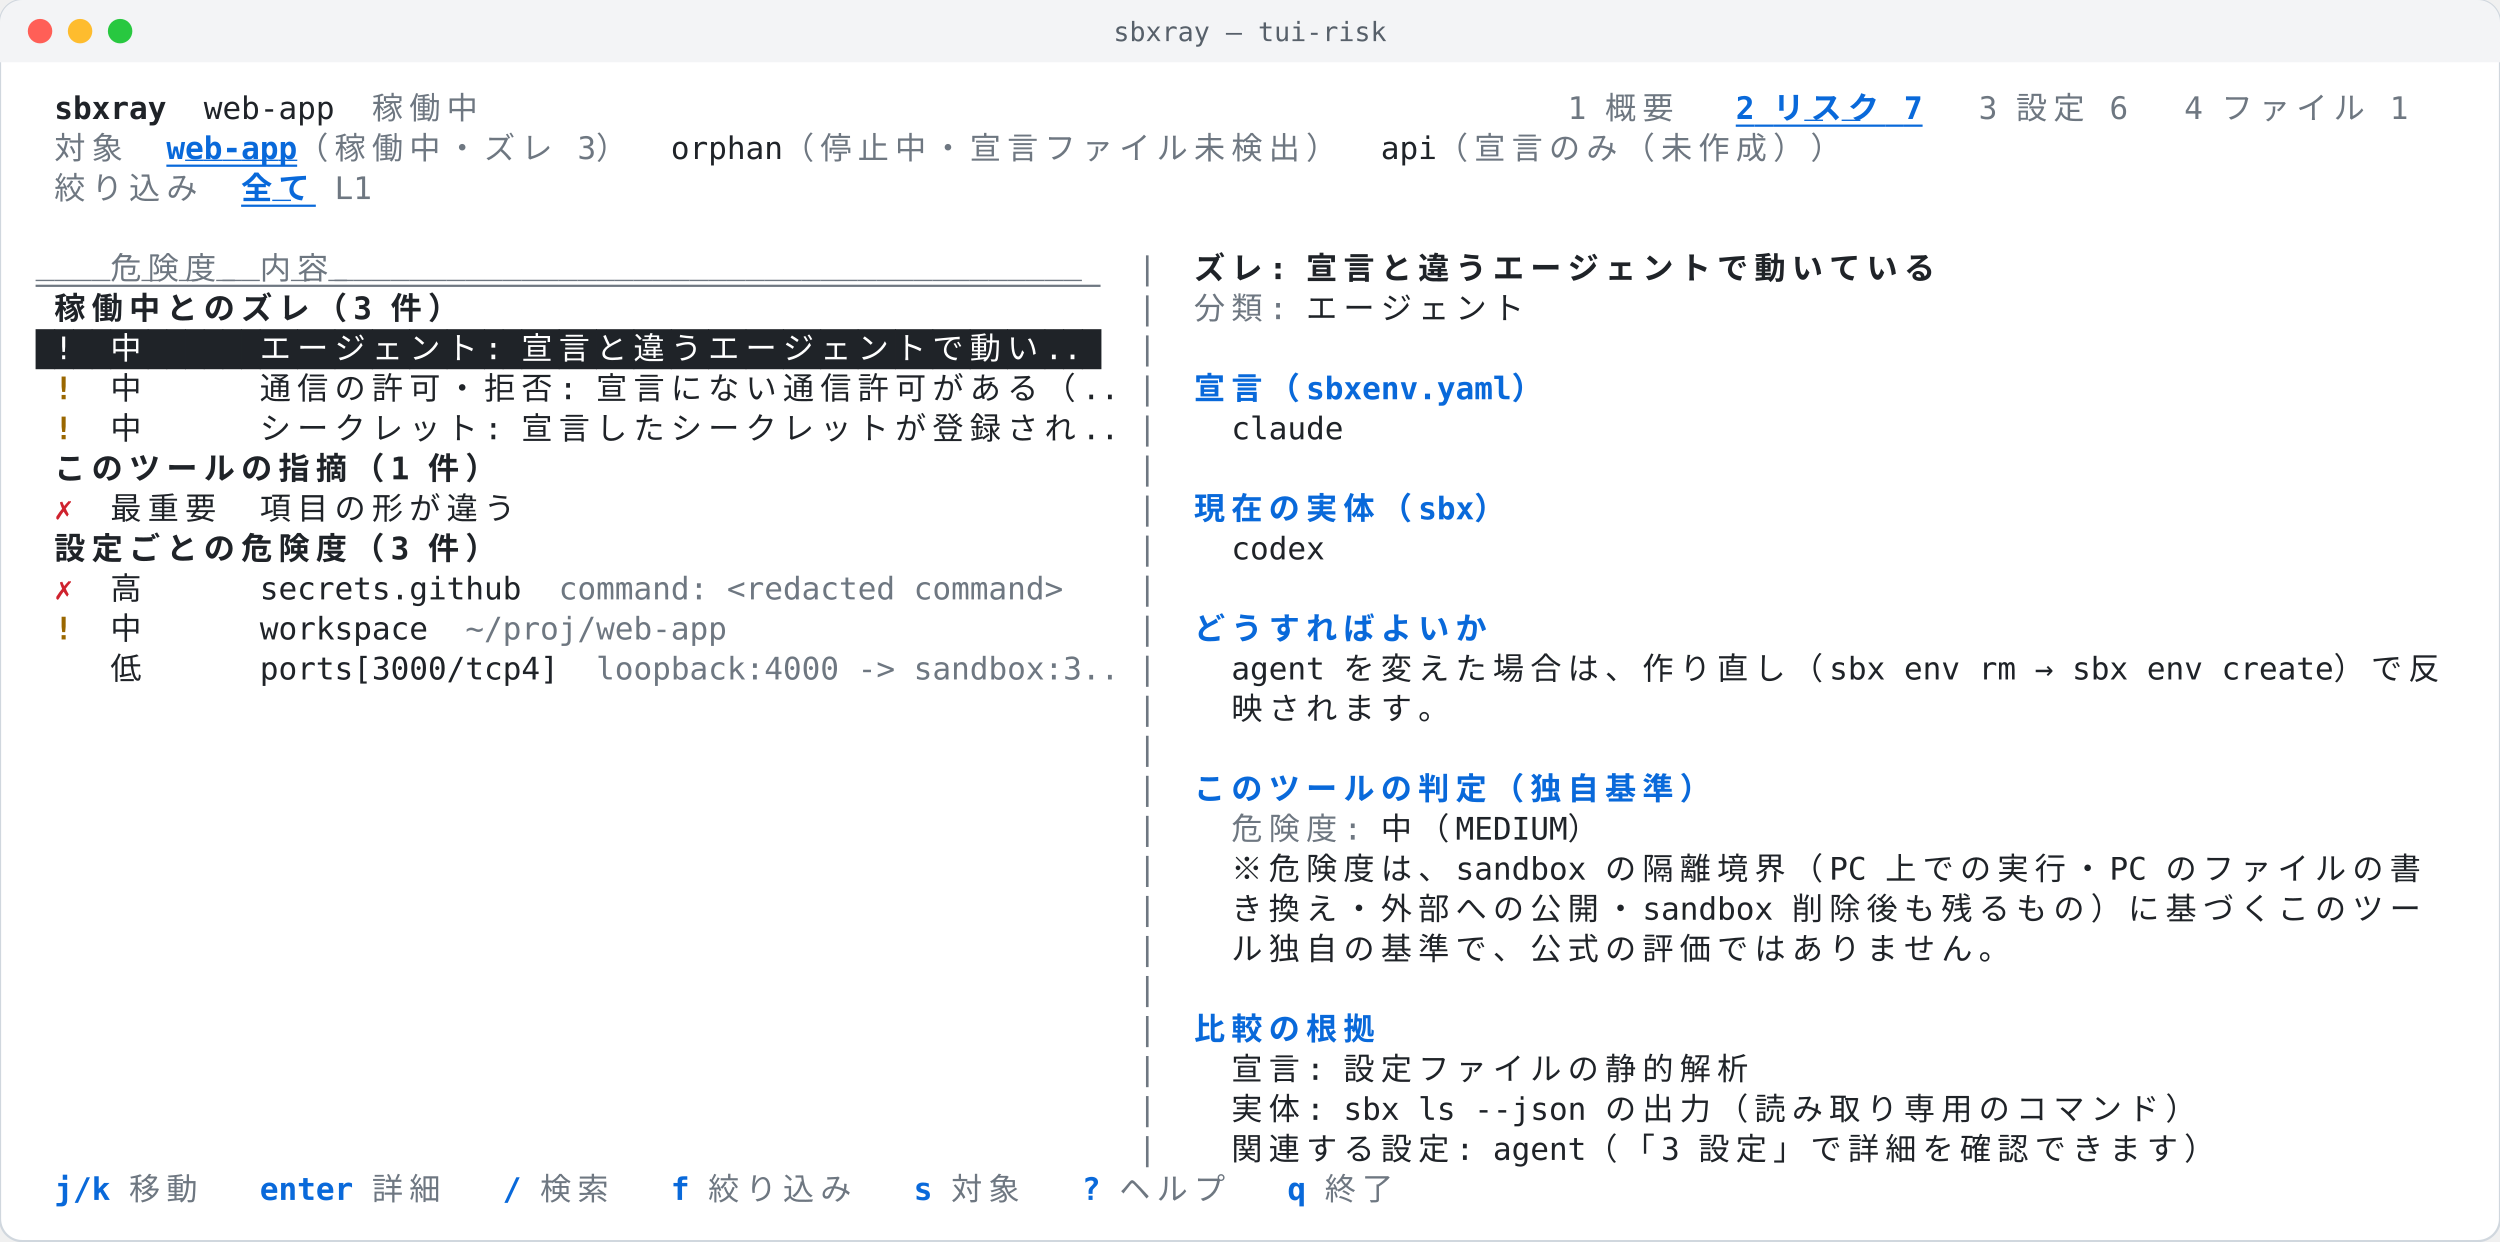
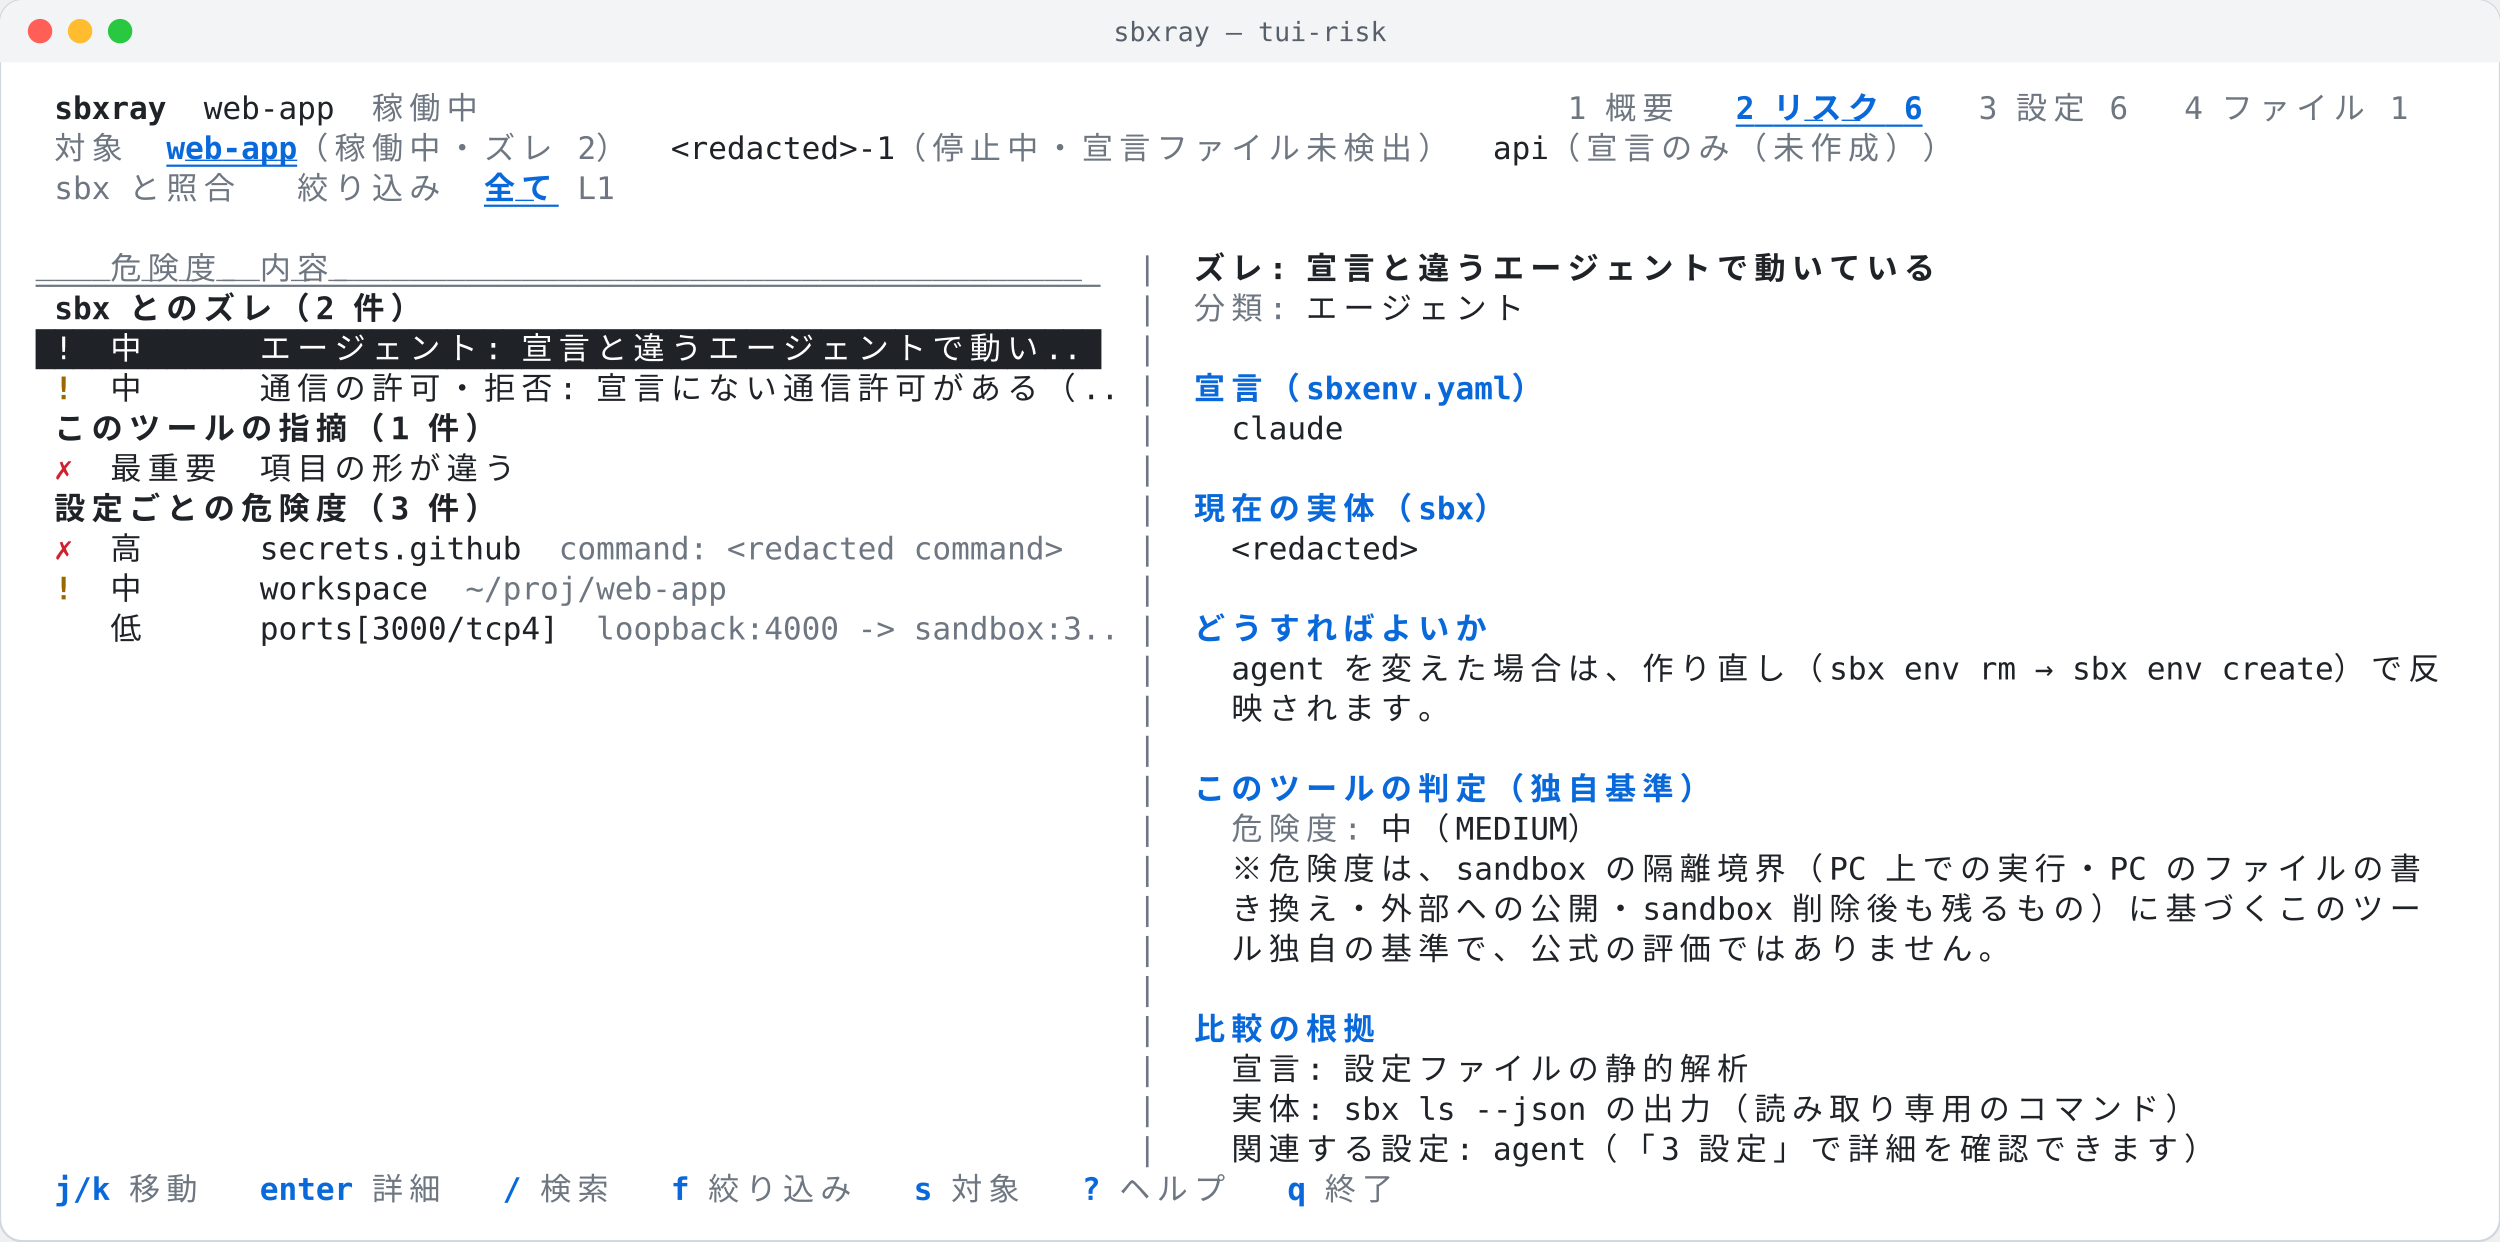
<svg xmlns="http://www.w3.org/2000/svg" width="1124" height="558" viewBox="0 0 1124 558">
  <style>text{font-family:"DejaVu Sans Mono","Menlo","Consolas","Noto Sans Mono CJK JP","Noto Sans CJK JP","Hiragino Sans",monospace;font-size:14px;white-space:pre}</style>
  <rect width="1124" height="558" rx="10" fill="#ffffff" stroke="#d0d7de" />
  <path d="M10 0H1114A10 10 0 0 1 1124 10V28H0V10A10 10 0 0 1 10 0Z" fill="#f3f4f6" />
  <circle cx="18" cy="14" r="5.5" fill="#ff5f57" />
  <circle cx="36" cy="14" r="5.5" fill="#febc2e" />
  <circle cx="54" cy="14" r="5.5" fill="#28c840" />
  <text x="562" y="18.5" text-anchor="middle" fill="#57606a" style="font-size:12px">sbxray — tui-risk</text>
  <rect x="16.0" y="148" width="8.8" height="18" fill="#1f2328" />
  <rect x="24.4" y="148" width="8.8" height="18" fill="#1f2328" />
  <rect x="32.8" y="148" width="8.8" height="18" fill="#1f2328" />
  <rect x="41.2" y="148" width="8.8" height="18" fill="#1f2328" />
  <rect x="49.6" y="148" width="17.2" height="18" fill="#1f2328" />
  <rect x="66.4" y="148" width="8.8" height="18" fill="#1f2328" />
  <rect x="74.8" y="148" width="8.8" height="18" fill="#1f2328" />
  <rect x="83.2" y="148" width="8.8" height="18" fill="#1f2328" />
  <rect x="91.6" y="148" width="8.8" height="18" fill="#1f2328" />
  <rect x="100.0" y="148" width="8.8" height="18" fill="#1f2328" />
  <rect x="108.4" y="148" width="8.8" height="18" fill="#1f2328" />
  <rect x="116.8" y="148" width="17.2" height="18" fill="#1f2328" />
  <rect x="133.6" y="148" width="17.2" height="18" fill="#1f2328" />
  <rect x="150.4" y="148" width="17.2" height="18" fill="#1f2328" />
  <rect x="167.2" y="148" width="17.2" height="18" fill="#1f2328" />
  <rect x="184.0" y="148" width="17.2" height="18" fill="#1f2328" />
  <rect x="200.8" y="148" width="17.2" height="18" fill="#1f2328" />
  <rect x="217.6" y="148" width="8.8" height="18" fill="#1f2328" />
  <rect x="226.0" y="148" width="8.8" height="18" fill="#1f2328" />
  <rect x="234.4" y="148" width="17.2" height="18" fill="#1f2328" />
  <rect x="251.2" y="148" width="17.2" height="18" fill="#1f2328" />
  <rect x="268.0" y="148" width="17.2" height="18" fill="#1f2328" />
  <rect x="284.8" y="148" width="17.2" height="18" fill="#1f2328" />
  <rect x="301.6" y="148" width="17.2" height="18" fill="#1f2328" />
  <rect x="318.4" y="148" width="17.2" height="18" fill="#1f2328" />
  <rect x="335.2" y="148" width="17.2" height="18" fill="#1f2328" />
  <rect x="352.0" y="148" width="17.2" height="18" fill="#1f2328" />
  <rect x="368.8" y="148" width="17.2" height="18" fill="#1f2328" />
  <rect x="385.6" y="148" width="17.2" height="18" fill="#1f2328" />
  <rect x="402.4" y="148" width="17.2" height="18" fill="#1f2328" />
  <rect x="419.2" y="148" width="17.2" height="18" fill="#1f2328" />
  <rect x="436.0" y="148" width="17.2" height="18" fill="#1f2328" />
  <rect x="452.8" y="148" width="17.2" height="18" fill="#1f2328" />
  <rect x="469.6" y="148" width="8.8" height="18" fill="#1f2328" />
  <rect x="478.0" y="148" width="8.8" height="18" fill="#1f2328" />
  <rect x="486.4" y="148" width="8.8" height="18" fill="#1f2328" />
  <text y="53.5" fill="#1f2328" font-weight="bold">
    <tspan x="24.4">s</tspan>
    <tspan x="32.8">b</tspan>
    <tspan x="41.2">x</tspan>
    <tspan x="49.6">r</tspan>
    <tspan x="58.0">a</tspan>
    <tspan x="66.4">y</tspan>
  </text>
  <text y="53.5" fill="#1f2328">
    <tspan x="91.6">w</tspan>
    <tspan x="100.0">e</tspan>
    <tspan x="108.4">b</tspan>
    <tspan x="116.8">-</tspan>
    <tspan x="125.2">a</tspan>
    <tspan x="133.6">p</tspan>
    <tspan x="142.0">p</tspan>
  </text>
  <text y="53.5" fill="#6e7781">
    <tspan x="167.2">稼</tspan>
    <tspan x="184.0">働</tspan>
    <tspan x="200.8">中</tspan>
  </text>
  <text y="53.5" fill="#6e7781">
    <tspan x="704.8">1</tspan>
  </text>
  <text y="53.5" fill="#6e7781">
    <tspan x="721.6">概</tspan>
    <tspan x="738.4">要</tspan>
  </text>
  <text y="53.5" fill="#0969da" font-weight="bold" text-decoration="underline">
    <tspan x="780.4">2</tspan>
  </text>
  <rect x="780.4" y="56" width="8.4" height="1" fill="#0969da" />
  <text y="53.5" fill="#0969da" text-decoration="underline">
    <tspan x="788.8"> </tspan>
  </text>
  <rect x="788.8" y="56" width="8.4" height="1" fill="#0969da" />
  <text y="53.5" fill="#0969da" font-weight="bold" text-decoration="underline">
    <tspan x="797.2">リ</tspan>
    <tspan x="814.0">ス</tspan>
    <tspan x="830.8">ク</tspan>
  </text>
  <rect x="797.2" y="56" width="50.4" height="1" fill="#0969da" />
  <text y="53.5" fill="#0969da" text-decoration="underline">
    <tspan x="847.6"> </tspan>
  </text>
  <rect x="847.6" y="56" width="8.4" height="1" fill="#0969da" />
  <text y="53.5" fill="#0969da" font-weight="bold" text-decoration="underline">
-     <tspan x="856.0">7</tspan>
+     <tspan x="856.0">6</tspan>
  </text>
  <rect x="856" y="56" width="8.4" height="1" fill="#0969da" />
  <text y="53.5" fill="#6e7781">
    <tspan x="889.6">3</tspan>
  </text>
  <text y="53.5" fill="#6e7781">
    <tspan x="906.4">設</tspan>
    <tspan x="923.2">定</tspan>
  </text>
  <text y="53.5" fill="#6e7781">
    <tspan x="948.4">6</tspan>
  </text>
  <text y="53.5" fill="#6e7781">
    <tspan x="982.0">4</tspan>
  </text>
  <text y="53.5" fill="#6e7781">
    <tspan x="998.8">フ</tspan>
    <tspan x="1015.6">ァ</tspan>
    <tspan x="1032.4">イ</tspan>
    <tspan x="1049.2">ル</tspan>
  </text>
  <text y="53.5" fill="#6e7781">
    <tspan x="1074.4">1</tspan>
  </text>
  <text y="71.5" fill="#6e7781">
    <tspan x="24.4">対</tspan>
    <tspan x="41.2">象</tspan>
  </text>
  <text y="71.5" fill="#0969da" font-weight="bold" text-decoration="underline">
    <tspan x="74.8">w</tspan>
    <tspan x="83.2">e</tspan>
    <tspan x="91.6">b</tspan>
    <tspan x="100.0">-</tspan>
    <tspan x="108.4">a</tspan>
    <tspan x="116.8">p</tspan>
    <tspan x="125.2">p</tspan>
  </text>
  <rect x="74.8" y="74" width="58.8" height="1" fill="#0969da" />
  <text y="71.5" fill="#6e7781">
    <tspan x="133.6">（</tspan>
    <tspan x="150.4">稼</tspan>
    <tspan x="167.2">働</tspan>
    <tspan x="184.0">中</tspan>
    <tspan x="200.8">・</tspan>
    <tspan x="217.6">ズ</tspan>
    <tspan x="234.4">レ</tspan>
  </text>
  <text y="71.5" fill="#6e7781">
-     <tspan x="259.6">3</tspan>
+     <tspan x="259.6">2</tspan>
    <tspan x="268.0">）</tspan>
  </text>
  <text y="71.5" fill="#1f2328">
-     <tspan x="301.6">o</tspan>
+     <tspan x="301.6">&lt;</tspan>
    <tspan x="310.0">r</tspan>
-     <tspan x="318.4">p</tspan>
-     <tspan x="326.8">h</tspan>
+     <tspan x="318.4">e</tspan>
+     <tspan x="326.8">d</tspan>
    <tspan x="335.2">a</tspan>
-     <tspan x="343.6">n</tspan>
+     <tspan x="343.6">c</tspan>
+     <tspan x="352.0">t</tspan>
+     <tspan x="360.4">e</tspan>
+     <tspan x="368.8">d</tspan>
+     <tspan x="377.2">&gt;</tspan>
+     <tspan x="385.6">-</tspan>
+     <tspan x="394.0">1</tspan>
  </text>
  <text y="71.5" fill="#6e7781">
-     <tspan x="352.0">（</tspan>
-     <tspan x="368.8">停</tspan>
-     <tspan x="385.6">止</tspan>
-     <tspan x="402.4">中</tspan>
-     <tspan x="419.2">・</tspan>
-     <tspan x="436.0">宣</tspan>
-     <tspan x="452.8">言</tspan>
-     <tspan x="469.6">フ</tspan>
-     <tspan x="486.4">ァ</tspan>
-     <tspan x="503.2">イ</tspan>
-     <tspan x="520.0">ル</tspan>
-     <tspan x="536.8">未</tspan>
-     <tspan x="553.6">検</tspan>
-     <tspan x="570.4">出</tspan>
-     <tspan x="587.2">）</tspan>
+     <tspan x="402.4">（</tspan>
+     <tspan x="419.2">停</tspan>
+     <tspan x="436.0">止</tspan>
+     <tspan x="452.8">中</tspan>
+     <tspan x="469.6">・</tspan>
+     <tspan x="486.4">宣</tspan>
+     <tspan x="503.2">言</tspan>
+     <tspan x="520.0">フ</tspan>
+     <tspan x="536.8">ァ</tspan>
+     <tspan x="553.6">イ</tspan>
+     <tspan x="570.4">ル</tspan>
+     <tspan x="587.2">未</tspan>
+     <tspan x="604.0">検</tspan>
+     <tspan x="620.8">出</tspan>
+     <tspan x="637.6">）</tspan>
  </text>
  <text y="71.5" fill="#1f2328">
-     <tspan x="620.8">a</tspan>
-     <tspan x="629.2">p</tspan>
-     <tspan x="637.6">i</tspan>
+     <tspan x="671.2">a</tspan>
+     <tspan x="679.6">p</tspan>
+     <tspan x="688.0">i</tspan>
  </text>
  <text y="71.5" fill="#6e7781">
-     <tspan x="646.0">（</tspan>
-     <tspan x="662.8">宣</tspan>
-     <tspan x="679.6">言</tspan>
-     <tspan x="696.4">の</tspan>
-     <tspan x="713.2">み</tspan>
-     <tspan x="730.0">（</tspan>
-     <tspan x="746.8">未</tspan>
-     <tspan x="763.6">作</tspan>
-     <tspan x="780.4">成</tspan>
-     <tspan x="797.2">）</tspan>
-     <tspan x="814.0">）</tspan>
+     <tspan x="696.4">（</tspan>
+     <tspan x="713.2">宣</tspan>
+     <tspan x="730.0">言</tspan>
+     <tspan x="746.8">の</tspan>
+     <tspan x="763.6">み</tspan>
+     <tspan x="780.4">（</tspan>
+     <tspan x="797.2">未</tspan>
+     <tspan x="814.0">作</tspan>
+     <tspan x="830.8">成</tspan>
+     <tspan x="847.6">）</tspan>
+     <tspan x="864.4">）</tspan>
  </text>
  <text y="89.5" fill="#6e7781">
-     <tspan x="24.4">絞</tspan>
-     <tspan x="41.2">り</tspan>
-     <tspan x="58.0">込</tspan>
-     <tspan x="74.8">み</tspan>
+     <tspan x="24.4">s</tspan>
+     <tspan x="32.8">b</tspan>
+     <tspan x="41.2">x</tspan>
+   </text>
+   <text y="89.5" fill="#6e7781">
+     <tspan x="58.0">と</tspan>
+     <tspan x="74.8">照</tspan>
+     <tspan x="91.6">合</tspan>
+   </text>
+   <text y="89.5" fill="#6e7781">
+     <tspan x="133.6">絞</tspan>
+     <tspan x="150.4">り</tspan>
+     <tspan x="167.2">込</tspan>
+     <tspan x="184.0">み</tspan>
  </text>
  <text y="89.5" fill="#0969da" font-weight="bold" text-decoration="underline">
-     <tspan x="108.4">全</tspan>
-     <tspan x="125.2">て</tspan>
-   </text>
-   <rect x="108.4" y="92" width="33.6" height="1" fill="#0969da" />
+     <tspan x="217.6">全</tspan>
+     <tspan x="234.4">て</tspan>
+   </text>
+   <rect x="217.6" y="92" width="33.6" height="1" fill="#0969da" />
  <text y="89.5" fill="#6e7781">
-     <tspan x="150.4">L</tspan>
-     <tspan x="158.8">1</tspan>
+     <tspan x="259.6">L</tspan>
+     <tspan x="268.0">1</tspan>
  </text>
  <text y="125.5" fill="#6e7781" text-decoration="underline">
    <tspan x="16.0"> </tspan>
    <tspan x="24.4"> </tspan>
    <tspan x="32.8"> </tspan>
    <tspan x="41.2"> </tspan>
    <tspan x="49.6">危</tspan>
    <tspan x="66.4">険</tspan>
    <tspan x="83.2">度</tspan>
    <tspan x="100.0"> </tspan>
    <tspan x="108.4"> </tspan>
    <tspan x="116.8">内</tspan>
    <tspan x="133.6">容</tspan>
    <tspan x="150.4"> </tspan>
    <tspan x="158.8"> </tspan>
    <tspan x="167.2"> </tspan>
    <tspan x="175.6"> </tspan>
    <tspan x="184.0"> </tspan>
    <tspan x="192.4"> </tspan>
    <tspan x="200.8"> </tspan>
    <tspan x="209.2"> </tspan>
    <tspan x="217.6"> </tspan>
    <tspan x="226.0"> </tspan>
    <tspan x="234.4"> </tspan>
    <tspan x="242.8"> </tspan>
    <tspan x="251.2"> </tspan>
    <tspan x="259.6"> </tspan>
    <tspan x="268.0"> </tspan>
    <tspan x="276.4"> </tspan>
    <tspan x="284.8"> </tspan>
    <tspan x="293.2"> </tspan>
    <tspan x="301.6"> </tspan>
    <tspan x="310.0"> </tspan>
    <tspan x="318.4"> </tspan>
    <tspan x="326.8"> </tspan>
    <tspan x="335.2"> </tspan>
    <tspan x="343.6"> </tspan>
    <tspan x="352.0"> </tspan>
    <tspan x="360.4"> </tspan>
    <tspan x="368.8"> </tspan>
    <tspan x="377.2"> </tspan>
    <tspan x="385.6"> </tspan>
    <tspan x="394.0"> </tspan>
    <tspan x="402.4"> </tspan>
    <tspan x="410.8"> </tspan>
    <tspan x="419.2"> </tspan>
    <tspan x="427.6"> </tspan>
    <tspan x="436.0"> </tspan>
    <tspan x="444.4"> </tspan>
    <tspan x="452.8"> </tspan>
    <tspan x="461.2"> </tspan>
    <tspan x="469.6"> </tspan>
    <tspan x="478.0"> </tspan>
    <tspan x="486.4"> </tspan>
  </text>
  <rect x="16" y="128" width="478.8" height="1" fill="#6e7781" />
  <text y="125.5" fill="#6e7781">
    <tspan x="511.6">|</tspan>
  </text>
  <text y="125.5" fill="#1f2328" font-weight="bold">
    <tspan x="536.8">ズ</tspan>
    <tspan x="553.6">レ</tspan>
    <tspan x="570.4">:</tspan>
  </text>
  <text y="125.5" fill="#1f2328" font-weight="bold">
    <tspan x="587.2">宣</tspan>
    <tspan x="604.0">言</tspan>
    <tspan x="620.8">と</tspan>
    <tspan x="637.6">違</tspan>
    <tspan x="654.4">う</tspan>
    <tspan x="671.2">エ</tspan>
    <tspan x="688.0">ー</tspan>
    <tspan x="704.8">ジ</tspan>
    <tspan x="721.6">ェ</tspan>
    <tspan x="738.4">ン</tspan>
    <tspan x="755.2">ト</tspan>
    <tspan x="772.0">で</tspan>
    <tspan x="788.8">動</tspan>
    <tspan x="805.6">い</tspan>
    <tspan x="822.4">て</tspan>
    <tspan x="839.2">い</tspan>
    <tspan x="856.0">る</tspan>
  </text>
  <text y="143.5" fill="#1f2328" font-weight="bold">
-     <tspan x="24.4">稼</tspan>
-     <tspan x="41.2">働</tspan>
-     <tspan x="58.0">中</tspan>
-     <tspan x="74.8">と</tspan>
-     <tspan x="91.6">の</tspan>
-     <tspan x="108.4">ズ</tspan>
-     <tspan x="125.2">レ</tspan>
-     <tspan x="142.0">（</tspan>
-     <tspan x="158.8">3</tspan>
+     <tspan x="24.4">s</tspan>
+     <tspan x="32.8">b</tspan>
+     <tspan x="41.2">x</tspan>
  </text>
  <text y="143.5" fill="#1f2328" font-weight="bold">
-     <tspan x="175.6">件</tspan>
-     <tspan x="192.4">）</tspan>
+     <tspan x="58.0">と</tspan>
+     <tspan x="74.8">の</tspan>
+     <tspan x="91.6">ズ</tspan>
+     <tspan x="108.4">レ</tspan>
+     <tspan x="125.2">（</tspan>
+     <tspan x="142.0">2</tspan>
+   </text>
+   <text y="143.5" fill="#1f2328" font-weight="bold">
+     <tspan x="158.8">件</tspan>
+     <tspan x="175.6">）</tspan>
  </text>
  <text y="143.5" fill="#6e7781">
    <tspan x="511.6">|</tspan>
  </text>
  <text y="143.5" fill="#6e7781">
    <tspan x="536.8">分</tspan>
    <tspan x="553.6">類</tspan>
    <tspan x="570.4">:</tspan>
  </text>
  <text y="143.5" fill="#1f2328">
    <tspan x="587.2">エ</tspan>
    <tspan x="604.0">ー</tspan>
    <tspan x="620.8">ジ</tspan>
    <tspan x="637.6">ェ</tspan>
    <tspan x="654.4">ン</tspan>
    <tspan x="671.2">ト</tspan>
  </text>
  <text y="161.5" fill="#ffffff">
    <tspan x="24.4">!</tspan>
  </text>
  <text y="161.5" fill="#ffffff">
    <tspan x="49.6">中</tspan>
  </text>
  <text y="161.5" fill="#ffffff">
    <tspan x="116.8">エ</tspan>
    <tspan x="133.6">ー</tspan>
    <tspan x="150.4">ジ</tspan>
    <tspan x="167.2">ェ</tspan>
    <tspan x="184.0">ン</tspan>
    <tspan x="200.8">ト</tspan>
    <tspan x="217.6">:</tspan>
  </text>
  <text y="161.5" fill="#ffffff">
    <tspan x="234.4">宣</tspan>
    <tspan x="251.2">言</tspan>
    <tspan x="268.0">と</tspan>
    <tspan x="284.8">違</tspan>
    <tspan x="301.6">う</tspan>
    <tspan x="318.4">エ</tspan>
    <tspan x="335.2">ー</tspan>
    <tspan x="352.0">ジ</tspan>
    <tspan x="368.8">ェ</tspan>
    <tspan x="385.6">ン</tspan>
    <tspan x="402.4">ト</tspan>
    <tspan x="419.2">で</tspan>
    <tspan x="436.0">動</tspan>
    <tspan x="452.8">い</tspan>
    <tspan x="469.6">.</tspan>
    <tspan x="478.0">.</tspan>
  </text>
  <text y="161.5" fill="#6e7781">
    <tspan x="511.6">|</tspan>
  </text>
  <text y="179.5" fill="#9a6700" font-weight="bold">
    <tspan x="24.4">!</tspan>
  </text>
  <text y="179.5" fill="#1f2328">
    <tspan x="49.6">中</tspan>
  </text>
  <text y="179.5" fill="#1f2328">
    <tspan x="116.8">通</tspan>
    <tspan x="133.6">信</tspan>
    <tspan x="150.4">の</tspan>
    <tspan x="167.2">許</tspan>
    <tspan x="184.0">可</tspan>
    <tspan x="200.8">・</tspan>
    <tspan x="217.6">拒</tspan>
    <tspan x="234.4">否</tspan>
    <tspan x="251.2">:</tspan>
  </text>
  <text y="179.5" fill="#1f2328">
    <tspan x="268.0">宣</tspan>
    <tspan x="284.8">言</tspan>
    <tspan x="301.6">に</tspan>
    <tspan x="318.4">な</tspan>
    <tspan x="335.2">い</tspan>
    <tspan x="352.0">通</tspan>
    <tspan x="368.8">信</tspan>
    <tspan x="385.6">許</tspan>
    <tspan x="402.4">可</tspan>
    <tspan x="419.2">が</tspan>
    <tspan x="436.0">あ</tspan>
    <tspan x="452.8">る</tspan>
    <tspan x="469.6">（</tspan>
    <tspan x="486.4">.</tspan>
    <tspan x="494.8">.</tspan>
  </text>
  <text y="179.5" fill="#6e7781">
    <tspan x="511.6">|</tspan>
  </text>
  <text y="179.5" fill="#0969da" font-weight="bold">
    <tspan x="536.8">宣</tspan>
    <tspan x="553.6">言</tspan>
    <tspan x="570.4">（</tspan>
    <tspan x="587.2">s</tspan>
    <tspan x="595.6">b</tspan>
    <tspan x="604.0">x</tspan>
    <tspan x="612.4">e</tspan>
    <tspan x="620.8">n</tspan>
    <tspan x="629.2">v</tspan>
    <tspan x="637.6">.</tspan>
    <tspan x="646.0">y</tspan>
    <tspan x="654.4">a</tspan>
    <tspan x="662.8">m</tspan>
    <tspan x="671.2">l</tspan>
    <tspan x="679.6">）</tspan>
  </text>
-   <text y="197.5" fill="#9a6700" font-weight="bold">
-     <tspan x="24.4">!</tspan>
-   </text>
-   <text y="197.5" fill="#1f2328">
-     <tspan x="49.6">中</tspan>
-   </text>
-   <text y="197.5" fill="#1f2328">
-     <tspan x="116.8">シ</tspan>
-     <tspan x="133.6">ー</tspan>
-     <tspan x="150.4">ク</tspan>
-     <tspan x="167.2">レ</tspan>
-     <tspan x="184.0">ッ</tspan>
-     <tspan x="200.8">ト</tspan>
-     <tspan x="217.6">:</tspan>
-   </text>
-   <text y="197.5" fill="#1f2328">
-     <tspan x="234.4">宣</tspan>
-     <tspan x="251.2">言</tspan>
-     <tspan x="268.0">し</tspan>
-     <tspan x="284.8">た</tspan>
-     <tspan x="301.6">シ</tspan>
-     <tspan x="318.4">ー</tspan>
-     <tspan x="335.2">ク</tspan>
-     <tspan x="352.0">レ</tspan>
-     <tspan x="368.8">ッ</tspan>
-     <tspan x="385.6">ト</tspan>
-     <tspan x="402.4">が</tspan>
-     <tspan x="419.2">登</tspan>
-     <tspan x="436.0">録</tspan>
-     <tspan x="452.8">さ</tspan>
-     <tspan x="469.6">れ</tspan>
-     <tspan x="486.4">.</tspan>
-     <tspan x="494.8">.</tspan>
-   </text>
-   <text y="197.5" fill="#6e7781">
-     <tspan x="511.6">|</tspan>
-   </text>
-   <text y="197.5" fill="#1f2328">
-     <tspan x="553.6">c</tspan>
-     <tspan x="562.0">l</tspan>
-     <tspan x="570.4">a</tspan>
-     <tspan x="578.8">u</tspan>
-     <tspan x="587.2">d</tspan>
-     <tspan x="595.6">e</tspan>
-   </text>
-   <text y="215.5" fill="#1f2328" font-weight="bold">
+   <text y="197.5" fill="#1f2328" font-weight="bold">
    <tspan x="24.4">こ</tspan>
    <tspan x="41.2">の</tspan>
    <tspan x="58.0">ツ</tspan>
    <tspan x="74.8">ー</tspan>
    <tspan x="91.6">ル</tspan>
    <tspan x="108.4">の</tspan>
    <tspan x="125.2">指</tspan>
    <tspan x="142.0">摘</tspan>
    <tspan x="158.8">（</tspan>
    <tspan x="175.6">1</tspan>
  </text>
-   <text y="215.5" fill="#1f2328" font-weight="bold">
+   <text y="197.5" fill="#1f2328" font-weight="bold">
    <tspan x="192.4">件</tspan>
    <tspan x="209.2">）</tspan>
  </text>
-   <text y="215.5" fill="#6e7781">
-     <tspan x="511.6">|</tspan>
-   </text>
-   <text y="233.5" fill="#cf222e" font-weight="bold">
+   <text y="197.5" fill="#6e7781">
+     <tspan x="511.6">|</tspan>
+   </text>
+   <text y="197.5" fill="#1f2328">
+     <tspan x="553.6">c</tspan>
+     <tspan x="562.0">l</tspan>
+     <tspan x="570.4">a</tspan>
+     <tspan x="578.8">u</tspan>
+     <tspan x="587.2">d</tspan>
+     <tspan x="595.6">e</tspan>
+   </text>
+   <text y="215.5" fill="#cf222e" font-weight="bold">
    <tspan x="24.4">✗</tspan>
  </text>
-   <text y="233.5" fill="#1f2328">
+   <text y="215.5" fill="#1f2328">
    <tspan x="49.6">最</tspan>
    <tspan x="66.4">重</tspan>
    <tspan x="83.2">要</tspan>
  </text>
-   <text y="233.5" fill="#1f2328">
+   <text y="215.5" fill="#1f2328">
    <tspan x="116.8">項</tspan>
    <tspan x="133.6">目</tspan>
    <tspan x="150.4">の</tspan>
    <tspan x="167.2">形</tspan>
    <tspan x="184.0">が</tspan>
    <tspan x="200.8">違</tspan>
    <tspan x="217.6">う</tspan>
+   </text>
+   <text y="215.5" fill="#6e7781">
+     <tspan x="511.6">|</tspan>
+   </text>
+   <text y="233.5" fill="#1f2328" font-weight="bold">
+     <tspan x="24.4">設</tspan>
+     <tspan x="41.2">定</tspan>
+     <tspan x="58.0">ご</tspan>
+     <tspan x="74.8">と</tspan>
+     <tspan x="91.6">の</tspan>
+     <tspan x="108.4">危</tspan>
+     <tspan x="125.2">険</tspan>
+     <tspan x="142.0">度</tspan>
+     <tspan x="158.8">（</tspan>
+     <tspan x="175.6">3</tspan>
+   </text>
+   <text y="233.5" fill="#1f2328" font-weight="bold">
+     <tspan x="192.4">件</tspan>
+     <tspan x="209.2">）</tspan>
  </text>
  <text y="233.5" fill="#6e7781">
    <tspan x="511.6">|</tspan>
  </text>
  <text y="233.5" fill="#0969da" font-weight="bold">
    <tspan x="536.8">現</tspan>
    <tspan x="553.6">在</tspan>
    <tspan x="570.4">の</tspan>
    <tspan x="587.2">実</tspan>
    <tspan x="604.0">体</tspan>
    <tspan x="620.8">（</tspan>
    <tspan x="637.6">s</tspan>
    <tspan x="646.0">b</tspan>
    <tspan x="654.4">x</tspan>
    <tspan x="662.8">）</tspan>
  </text>
-   <text y="251.5" fill="#1f2328" font-weight="bold">
-     <tspan x="24.4">設</tspan>
-     <tspan x="41.2">定</tspan>
-     <tspan x="58.0">ご</tspan>
-     <tspan x="74.8">と</tspan>
-     <tspan x="91.6">の</tspan>
-     <tspan x="108.4">危</tspan>
-     <tspan x="125.2">険</tspan>
-     <tspan x="142.0">度</tspan>
-     <tspan x="158.8">（</tspan>
-     <tspan x="175.6">3</tspan>
-   </text>
-   <text y="251.5" fill="#1f2328" font-weight="bold">
-     <tspan x="192.4">件</tspan>
-     <tspan x="209.2">）</tspan>
-   </text>
-   <text y="251.5" fill="#6e7781">
-     <tspan x="511.6">|</tspan>
+   <text y="251.5" fill="#cf222e" font-weight="bold">
+     <tspan x="24.4">✗</tspan>
  </text>
  <text y="251.5" fill="#1f2328">
-     <tspan x="553.6">c</tspan>
-     <tspan x="562.0">o</tspan>
-     <tspan x="570.4">d</tspan>
-     <tspan x="578.8">e</tspan>
-     <tspan x="587.2">x</tspan>
-   </text>
-   <text y="269.5" fill="#cf222e" font-weight="bold">
-     <tspan x="24.4">✗</tspan>
-   </text>
-   <text y="269.5" fill="#1f2328">
    <tspan x="49.6">高</tspan>
  </text>
-   <text y="269.5" fill="#1f2328">
+   <text y="251.5" fill="#1f2328">
    <tspan x="116.8">s</tspan>
    <tspan x="125.2">e</tspan>
    <tspan x="133.6">c</tspan>
    <tspan x="142.0">r</tspan>
    <tspan x="150.4">e</tspan>
    <tspan x="158.8">t</tspan>
    <tspan x="167.2">s</tspan>
    <tspan x="175.6">.</tspan>
    <tspan x="184.0">g</tspan>
    <tspan x="192.4">i</tspan>
    <tspan x="200.8">t</tspan>
    <tspan x="209.2">h</tspan>
    <tspan x="217.6">u</tspan>
    <tspan x="226.0">b</tspan>
  </text>
-   <text y="269.5" fill="#6e7781">
+   <text y="251.5" fill="#6e7781">
    <tspan x="251.2">c</tspan>
    <tspan x="259.6">o</tspan>
    <tspan x="268.0">m</tspan>
    <tspan x="276.4">m</tspan>
    <tspan x="284.8">a</tspan>
    <tspan x="293.2">n</tspan>
    <tspan x="301.6">d</tspan>
    <tspan x="310.0">:</tspan>
  </text>
-   <text y="269.5" fill="#6e7781">
+   <text y="251.5" fill="#6e7781">
    <tspan x="326.8">&lt;</tspan>
    <tspan x="335.2">r</tspan>
    <tspan x="343.6">e</tspan>
    <tspan x="352.0">d</tspan>
    <tspan x="360.4">a</tspan>
    <tspan x="368.8">c</tspan>
    <tspan x="377.2">t</tspan>
    <tspan x="385.6">e</tspan>
    <tspan x="394.0">d</tspan>
  </text>
-   <text y="269.5" fill="#6e7781">
+   <text y="251.5" fill="#6e7781">
    <tspan x="410.8">c</tspan>
    <tspan x="419.2">o</tspan>
    <tspan x="427.6">m</tspan>
    <tspan x="436.0">m</tspan>
    <tspan x="444.4">a</tspan>
    <tspan x="452.8">n</tspan>
    <tspan x="461.2">d</tspan>
    <tspan x="469.6">&gt;</tspan>
  </text>
-   <text y="269.5" fill="#6e7781">
-     <tspan x="511.6">|</tspan>
-   </text>
-   <text y="287.5" fill="#9a6700" font-weight="bold">
+   <text y="251.5" fill="#6e7781">
+     <tspan x="511.6">|</tspan>
+   </text>
+   <text y="251.5" fill="#1f2328">
+     <tspan x="553.6">&lt;</tspan>
+     <tspan x="562.0">r</tspan>
+     <tspan x="570.4">e</tspan>
+     <tspan x="578.8">d</tspan>
+     <tspan x="587.2">a</tspan>
+     <tspan x="595.6">c</tspan>
+     <tspan x="604.0">t</tspan>
+     <tspan x="612.4">e</tspan>
+     <tspan x="620.8">d</tspan>
+     <tspan x="629.2">&gt;</tspan>
+   </text>
+   <text y="269.5" fill="#9a6700" font-weight="bold">
    <tspan x="24.4">!</tspan>
  </text>
-   <text y="287.5" fill="#1f2328">
+   <text y="269.5" fill="#1f2328">
    <tspan x="49.6">中</tspan>
  </text>
-   <text y="287.5" fill="#1f2328">
+   <text y="269.5" fill="#1f2328">
    <tspan x="116.8">w</tspan>
    <tspan x="125.2">o</tspan>
    <tspan x="133.6">r</tspan>
    <tspan x="142.0">k</tspan>
    <tspan x="150.4">s</tspan>
    <tspan x="158.8">p</tspan>
    <tspan x="167.2">a</tspan>
    <tspan x="175.6">c</tspan>
    <tspan x="184.0">e</tspan>
  </text>
-   <text y="287.5" fill="#6e7781">
+   <text y="269.5" fill="#6e7781">
    <tspan x="209.2">~</tspan>
    <tspan x="217.6">/</tspan>
    <tspan x="226.0">p</tspan>
    <tspan x="234.4">r</tspan>
    <tspan x="242.8">o</tspan>
    <tspan x="251.2">j</tspan>
    <tspan x="259.6">/</tspan>
    <tspan x="268.0">w</tspan>
    <tspan x="276.4">e</tspan>
    <tspan x="284.8">b</tspan>
    <tspan x="293.2">-</tspan>
    <tspan x="301.6">a</tspan>
    <tspan x="310.0">p</tspan>
    <tspan x="318.4">p</tspan>
  </text>
-   <text y="287.5" fill="#6e7781">
-     <tspan x="511.6">|</tspan>
-   </text>
-   <text y="287.5" fill="#0969da" font-weight="bold">
-     <tspan x="536.8">ど</tspan>
-     <tspan x="553.6">う</tspan>
-     <tspan x="570.4">す</tspan>
-     <tspan x="587.2">れ</tspan>
-     <tspan x="604.0">ば</tspan>
-     <tspan x="620.8">よ</tspan>
-     <tspan x="637.6">い</tspan>
-     <tspan x="654.4">か</tspan>
-   </text>
-   <text y="305.5" fill="#1f2328">
+   <text y="269.5" fill="#6e7781">
+     <tspan x="511.6">|</tspan>
+   </text>
+   <text y="287.5" fill="#1f2328">
    <tspan x="49.6">低</tspan>
  </text>
-   <text y="305.5" fill="#1f2328">
+   <text y="287.5" fill="#1f2328">
    <tspan x="116.8">p</tspan>
    <tspan x="125.2">o</tspan>
    <tspan x="133.6">r</tspan>
    <tspan x="142.0">t</tspan>
    <tspan x="150.4">s</tspan>
    <tspan x="158.8">[</tspan>
    <tspan x="167.2">3</tspan>
    <tspan x="175.6">0</tspan>
    <tspan x="184.0">0</tspan>
    <tspan x="192.4">0</tspan>
    <tspan x="200.8">/</tspan>
    <tspan x="209.2">t</tspan>
    <tspan x="217.6">c</tspan>
    <tspan x="226.0">p</tspan>
    <tspan x="234.4">4</tspan>
    <tspan x="242.8">]</tspan>
  </text>
-   <text y="305.5" fill="#6e7781">
+   <text y="287.5" fill="#6e7781">
    <tspan x="268.0">l</tspan>
    <tspan x="276.4">o</tspan>
    <tspan x="284.8">o</tspan>
    <tspan x="293.2">p</tspan>
    <tspan x="301.6">b</tspan>
    <tspan x="310.0">a</tspan>
    <tspan x="318.4">c</tspan>
    <tspan x="326.8">k</tspan>
    <tspan x="335.2">:</tspan>
    <tspan x="343.6">4</tspan>
    <tspan x="352.0">0</tspan>
    <tspan x="360.4">0</tspan>
    <tspan x="368.8">0</tspan>
  </text>
-   <text y="305.5" fill="#6e7781">
+   <text y="287.5" fill="#6e7781">
    <tspan x="385.6">-</tspan>
    <tspan x="394.0">&gt;</tspan>
  </text>
-   <text y="305.5" fill="#6e7781">
+   <text y="287.5" fill="#6e7781">
    <tspan x="410.8">s</tspan>
    <tspan x="419.2">a</tspan>
    <tspan x="427.6">n</tspan>
    <tspan x="436.0">d</tspan>
    <tspan x="444.4">b</tspan>
    <tspan x="452.8">o</tspan>
    <tspan x="461.2">x</tspan>
    <tspan x="469.6">:</tspan>
    <tspan x="478.0">3</tspan>
    <tspan x="486.4">.</tspan>
    <tspan x="494.8">.</tspan>
+   </text>
+   <text y="287.5" fill="#6e7781">
+     <tspan x="511.6">|</tspan>
+   </text>
+   <text y="287.5" fill="#0969da" font-weight="bold">
+     <tspan x="536.8">ど</tspan>
+     <tspan x="553.6">う</tspan>
+     <tspan x="570.4">す</tspan>
+     <tspan x="587.2">れ</tspan>
+     <tspan x="604.0">ば</tspan>
+     <tspan x="620.8">よ</tspan>
+     <tspan x="637.6">い</tspan>
+     <tspan x="654.4">か</tspan>
  </text>
  <text y="305.5" fill="#6e7781">
    <tspan x="511.6">|</tspan>
  </text>
  <text y="305.5" fill="#1f2328">
    <tspan x="553.6">a</tspan>
    <tspan x="562.0">g</tspan>
    <tspan x="570.4">e</tspan>
    <tspan x="578.8">n</tspan>
    <tspan x="587.2">t</tspan>
  </text>
  <text y="305.5" fill="#1f2328">
    <tspan x="604.0">を</tspan>
    <tspan x="620.8">変</tspan>
    <tspan x="637.6">え</tspan>
    <tspan x="654.4">た</tspan>
    <tspan x="671.2">場</tspan>
    <tspan x="688.0">合</tspan>
    <tspan x="704.8">は</tspan>
    <tspan x="721.6">、</tspan>
    <tspan x="738.4">作</tspan>
    <tspan x="755.2">り</tspan>
    <tspan x="772.0">直</tspan>
    <tspan x="788.8">し</tspan>
    <tspan x="805.6">（</tspan>
    <tspan x="822.4">s</tspan>
    <tspan x="830.8">b</tspan>
    <tspan x="839.2">x</tspan>
  </text>
  <text y="305.5" fill="#1f2328">
    <tspan x="856.0">e</tspan>
    <tspan x="864.4">n</tspan>
    <tspan x="872.8">v</tspan>
  </text>
  <text y="305.5" fill="#1f2328">
    <tspan x="889.6">r</tspan>
    <tspan x="898.0">m</tspan>
  </text>
  <text y="305.5" fill="#1f2328">
    <tspan x="914.8">→</tspan>
  </text>
  <text y="305.5" fill="#1f2328">
    <tspan x="931.6">s</tspan>
    <tspan x="940.0">b</tspan>
    <tspan x="948.4">x</tspan>
  </text>
  <text y="305.5" fill="#1f2328">
    <tspan x="965.2">e</tspan>
    <tspan x="973.6">n</tspan>
    <tspan x="982.0">v</tspan>
  </text>
  <text y="305.5" fill="#1f2328">
    <tspan x="998.8">c</tspan>
    <tspan x="1007.2">r</tspan>
    <tspan x="1015.6">e</tspan>
    <tspan x="1024.0">a</tspan>
    <tspan x="1032.4">t</tspan>
    <tspan x="1040.8">e</tspan>
    <tspan x="1049.2">）</tspan>
    <tspan x="1066.0">で</tspan>
    <tspan x="1082.8">反</tspan>
  </text>
  <text y="323.5" fill="#6e7781">
    <tspan x="511.6">|</tspan>
  </text>
  <text y="323.5" fill="#1f2328">
    <tspan x="553.6">映</tspan>
    <tspan x="570.4">さ</tspan>
    <tspan x="587.2">れ</tspan>
    <tspan x="604.0">ま</tspan>
    <tspan x="620.8">す</tspan>
    <tspan x="637.6">。</tspan>
  </text>
  <text y="341.5" fill="#6e7781">
    <tspan x="511.6">|</tspan>
  </text>
  <text y="359.5" fill="#6e7781">
    <tspan x="511.6">|</tspan>
  </text>
  <text y="359.5" fill="#0969da" font-weight="bold">
    <tspan x="536.8">こ</tspan>
    <tspan x="553.6">の</tspan>
    <tspan x="570.4">ツ</tspan>
    <tspan x="587.2">ー</tspan>
    <tspan x="604.0">ル</tspan>
    <tspan x="620.8">の</tspan>
    <tspan x="637.6">判</tspan>
    <tspan x="654.4">定</tspan>
    <tspan x="671.2">（</tspan>
    <tspan x="688.0">独</tspan>
    <tspan x="704.8">自</tspan>
    <tspan x="721.6">基</tspan>
    <tspan x="738.4">準</tspan>
    <tspan x="755.2">）</tspan>
  </text>
  <text y="377.5" fill="#6e7781">
    <tspan x="511.6">|</tspan>
  </text>
  <text y="377.5" fill="#6e7781">
    <tspan x="553.6">危</tspan>
    <tspan x="570.4">険</tspan>
    <tspan x="587.2">度</tspan>
    <tspan x="604.0">:</tspan>
  </text>
  <text y="377.5" fill="#1f2328">
    <tspan x="620.8">中</tspan>
    <tspan x="637.6">（</tspan>
    <tspan x="654.4">M</tspan>
    <tspan x="662.8">E</tspan>
    <tspan x="671.2">D</tspan>
    <tspan x="679.6">I</tspan>
    <tspan x="688.0">U</tspan>
    <tspan x="696.4">M</tspan>
    <tspan x="704.8">）</tspan>
  </text>
  <text y="395.5" fill="#6e7781">
    <tspan x="511.6">|</tspan>
  </text>
  <text y="395.5" fill="#1f2328">
    <tspan x="553.6">※</tspan>
  </text>
  <text y="395.5" fill="#1f2328">
    <tspan x="570.4">危</tspan>
    <tspan x="587.2">険</tspan>
    <tspan x="604.0">度</tspan>
    <tspan x="620.8">は</tspan>
    <tspan x="637.6">、</tspan>
    <tspan x="654.4">s</tspan>
    <tspan x="662.8">a</tspan>
    <tspan x="671.2">n</tspan>
    <tspan x="679.6">d</tspan>
    <tspan x="688.0">b</tspan>
    <tspan x="696.4">o</tspan>
    <tspan x="704.8">x</tspan>
  </text>
  <text y="395.5" fill="#1f2328">
    <tspan x="721.6">の</tspan>
    <tspan x="738.4">隔</tspan>
    <tspan x="755.2">離</tspan>
    <tspan x="772.0">境</tspan>
    <tspan x="788.8">界</tspan>
    <tspan x="805.6">（</tspan>
    <tspan x="822.4">P</tspan>
    <tspan x="830.8">C</tspan>
  </text>
  <text y="395.5" fill="#1f2328">
    <tspan x="847.6">上</tspan>
    <tspan x="864.4">で</tspan>
    <tspan x="881.2">の</tspan>
    <tspan x="898.0">実</tspan>
    <tspan x="914.8">行</tspan>
    <tspan x="931.6">・</tspan>
    <tspan x="948.4">P</tspan>
    <tspan x="956.8">C</tspan>
  </text>
  <text y="395.5" fill="#1f2328">
    <tspan x="973.6">の</tspan>
    <tspan x="990.4">フ</tspan>
    <tspan x="1007.2">ァ</tspan>
    <tspan x="1024.0">イ</tspan>
    <tspan x="1040.8">ル</tspan>
    <tspan x="1057.6">の</tspan>
    <tspan x="1074.4">書</tspan>
  </text>
  <text y="413.5" fill="#6e7781">
    <tspan x="511.6">|</tspan>
  </text>
  <text y="413.5" fill="#1f2328">
    <tspan x="553.6">き</tspan>
    <tspan x="570.4">換</tspan>
    <tspan x="587.2">え</tspan>
    <tspan x="604.0">・</tspan>
    <tspan x="620.8">外</tspan>
    <tspan x="637.6">部</tspan>
    <tspan x="654.4">へ</tspan>
    <tspan x="671.2">の</tspan>
    <tspan x="688.0">公</tspan>
    <tspan x="704.8">開</tspan>
    <tspan x="721.6">・</tspan>
    <tspan x="738.4">s</tspan>
    <tspan x="746.8">a</tspan>
    <tspan x="755.2">n</tspan>
    <tspan x="763.6">d</tspan>
    <tspan x="772.0">b</tspan>
    <tspan x="780.4">o</tspan>
    <tspan x="788.8">x</tspan>
  </text>
  <text y="413.5" fill="#1f2328">
    <tspan x="805.6">削</tspan>
    <tspan x="822.4">除</tspan>
    <tspan x="839.2">後</tspan>
    <tspan x="856.0">も</tspan>
    <tspan x="872.8">残</tspan>
    <tspan x="889.6">る</tspan>
    <tspan x="906.4">も</tspan>
    <tspan x="923.2">の</tspan>
    <tspan x="940.0">）</tspan>
    <tspan x="956.8">に</tspan>
    <tspan x="973.6">基</tspan>
    <tspan x="990.4">づ</tspan>
    <tspan x="1007.2">く</tspan>
    <tspan x="1024.0">こ</tspan>
    <tspan x="1040.8">の</tspan>
    <tspan x="1057.6">ツ</tspan>
    <tspan x="1074.4">ー</tspan>
  </text>
  <text y="431.5" fill="#6e7781">
    <tspan x="511.6">|</tspan>
  </text>
  <text y="431.5" fill="#1f2328">
    <tspan x="553.6">ル</tspan>
    <tspan x="570.4">独</tspan>
    <tspan x="587.2">自</tspan>
    <tspan x="604.0">の</tspan>
    <tspan x="620.8">基</tspan>
    <tspan x="637.6">準</tspan>
    <tspan x="654.4">で</tspan>
    <tspan x="671.2">、</tspan>
    <tspan x="688.0">公</tspan>
    <tspan x="704.8">式</tspan>
    <tspan x="721.6">の</tspan>
    <tspan x="738.4">評</tspan>
    <tspan x="755.2">価</tspan>
    <tspan x="772.0">で</tspan>
    <tspan x="788.8">は</tspan>
    <tspan x="805.6">あ</tspan>
    <tspan x="822.4">り</tspan>
    <tspan x="839.2">ま</tspan>
    <tspan x="856.0">せ</tspan>
    <tspan x="872.8">ん</tspan>
    <tspan x="889.6">。</tspan>
  </text>
  <text y="449.5" fill="#6e7781">
    <tspan x="511.6">|</tspan>
  </text>
  <text y="467.5" fill="#6e7781">
    <tspan x="511.6">|</tspan>
  </text>
  <text y="467.5" fill="#0969da" font-weight="bold">
    <tspan x="536.8">比</tspan>
    <tspan x="553.6">較</tspan>
    <tspan x="570.4">の</tspan>
    <tspan x="587.2">根</tspan>
    <tspan x="604.0">拠</tspan>
  </text>
  <text y="485.5" fill="#6e7781">
    <tspan x="511.6">|</tspan>
  </text>
  <text y="485.5" fill="#1f2328">
    <tspan x="553.6">宣</tspan>
    <tspan x="570.4">言</tspan>
    <tspan x="587.2">:</tspan>
  </text>
  <text y="485.5" fill="#1f2328">
    <tspan x="604.0">設</tspan>
    <tspan x="620.8">定</tspan>
    <tspan x="637.6">フ</tspan>
    <tspan x="654.4">ァ</tspan>
    <tspan x="671.2">イ</tspan>
    <tspan x="688.0">ル</tspan>
    <tspan x="704.8">の</tspan>
    <tspan x="721.6">静</tspan>
    <tspan x="738.4">的</tspan>
    <tspan x="755.2">解</tspan>
    <tspan x="772.0">析</tspan>
  </text>
  <text y="503.5" fill="#6e7781">
    <tspan x="511.6">|</tspan>
  </text>
  <text y="503.5" fill="#1f2328">
    <tspan x="553.6">実</tspan>
    <tspan x="570.4">体</tspan>
    <tspan x="587.2">:</tspan>
  </text>
  <text y="503.5" fill="#1f2328">
    <tspan x="604.0">s</tspan>
    <tspan x="612.4">b</tspan>
    <tspan x="620.8">x</tspan>
  </text>
  <text y="503.5" fill="#1f2328">
    <tspan x="637.6">l</tspan>
    <tspan x="646.0">s</tspan>
  </text>
  <text y="503.5" fill="#1f2328">
    <tspan x="662.8">-</tspan>
    <tspan x="671.2">-</tspan>
    <tspan x="679.6">j</tspan>
    <tspan x="688.0">s</tspan>
    <tspan x="696.4">o</tspan>
    <tspan x="704.8">n</tspan>
  </text>
  <text y="503.5" fill="#1f2328">
    <tspan x="721.6">の</tspan>
    <tspan x="738.4">出</tspan>
    <tspan x="755.2">力</tspan>
    <tspan x="772.0">（</tspan>
    <tspan x="788.8">読</tspan>
    <tspan x="805.6">み</tspan>
    <tspan x="822.4">取</tspan>
    <tspan x="839.2">り</tspan>
    <tspan x="856.0">専</tspan>
    <tspan x="872.8">用</tspan>
    <tspan x="889.6">の</tspan>
    <tspan x="906.4">コ</tspan>
    <tspan x="923.2">マ</tspan>
    <tspan x="940.0">ン</tspan>
    <tspan x="956.8">ド</tspan>
    <tspan x="973.6">）</tspan>
  </text>
  <text y="521.5" fill="#6e7781">
    <tspan x="511.6">|</tspan>
  </text>
  <text y="521.5" fill="#1f2328">
    <tspan x="553.6">関</tspan>
    <tspan x="570.4">連</tspan>
    <tspan x="587.2">す</tspan>
    <tspan x="604.0">る</tspan>
    <tspan x="620.8">設</tspan>
    <tspan x="637.6">定</tspan>
    <tspan x="654.4">:</tspan>
  </text>
  <text y="521.5" fill="#1f2328">
    <tspan x="671.2">a</tspan>
    <tspan x="679.6">g</tspan>
    <tspan x="688.0">e</tspan>
    <tspan x="696.4">n</tspan>
    <tspan x="704.8">t</tspan>
    <tspan x="713.2">（</tspan>
    <tspan x="730.0">「</tspan>
    <tspan x="746.8">3</tspan>
  </text>
  <text y="521.5" fill="#1f2328">
    <tspan x="763.6">設</tspan>
    <tspan x="780.4">定</tspan>
    <tspan x="797.2">」</tspan>
    <tspan x="814.0">で</tspan>
    <tspan x="830.8">詳</tspan>
    <tspan x="847.6">細</tspan>
    <tspan x="864.4">を</tspan>
    <tspan x="881.2">確</tspan>
    <tspan x="898.0">認</tspan>
    <tspan x="914.8">で</tspan>
    <tspan x="931.6">き</tspan>
    <tspan x="948.4">ま</tspan>
    <tspan x="965.2">す</tspan>
    <tspan x="982.0">）</tspan>
  </text>
  <text y="539.5" fill="#0969da" font-weight="bold">
    <tspan x="24.4">j</tspan>
    <tspan x="32.8">/</tspan>
    <tspan x="41.2">k</tspan>
  </text>
  <text y="539.5" fill="#6e7781">
    <tspan x="58.0">移</tspan>
    <tspan x="74.8">動</tspan>
  </text>
  <text y="539.5" fill="#0969da" font-weight="bold">
    <tspan x="116.8">e</tspan>
    <tspan x="125.2">n</tspan>
    <tspan x="133.6">t</tspan>
    <tspan x="142.0">e</tspan>
    <tspan x="150.4">r</tspan>
  </text>
  <text y="539.5" fill="#6e7781">
    <tspan x="167.2">詳</tspan>
    <tspan x="184.0">細</tspan>
  </text>
  <text y="539.5" fill="#0969da" font-weight="bold">
    <tspan x="226.0">/</tspan>
  </text>
  <text y="539.5" fill="#6e7781">
    <tspan x="242.8">検</tspan>
    <tspan x="259.6">索</tspan>
  </text>
  <text y="539.5" fill="#0969da" font-weight="bold">
    <tspan x="301.6">f</tspan>
  </text>
  <text y="539.5" fill="#6e7781">
    <tspan x="318.4">絞</tspan>
    <tspan x="335.2">り</tspan>
    <tspan x="352.0">込</tspan>
    <tspan x="368.8">み</tspan>
  </text>
  <text y="539.5" fill="#0969da" font-weight="bold">
    <tspan x="410.8">s</tspan>
  </text>
  <text y="539.5" fill="#6e7781">
    <tspan x="427.6">対</tspan>
    <tspan x="444.4">象</tspan>
  </text>
  <text y="539.5" fill="#0969da" font-weight="bold">
    <tspan x="486.4">?</tspan>
  </text>
  <text y="539.5" fill="#6e7781">
    <tspan x="503.2">ヘ</tspan>
    <tspan x="520.0">ル</tspan>
    <tspan x="536.8">プ</tspan>
  </text>
  <text y="539.5" fill="#0969da" font-weight="bold">
    <tspan x="578.8">q</tspan>
  </text>
  <text y="539.5" fill="#6e7781">
    <tspan x="595.6">終</tspan>
    <tspan x="612.4">了</tspan>
  </text>
</svg>
